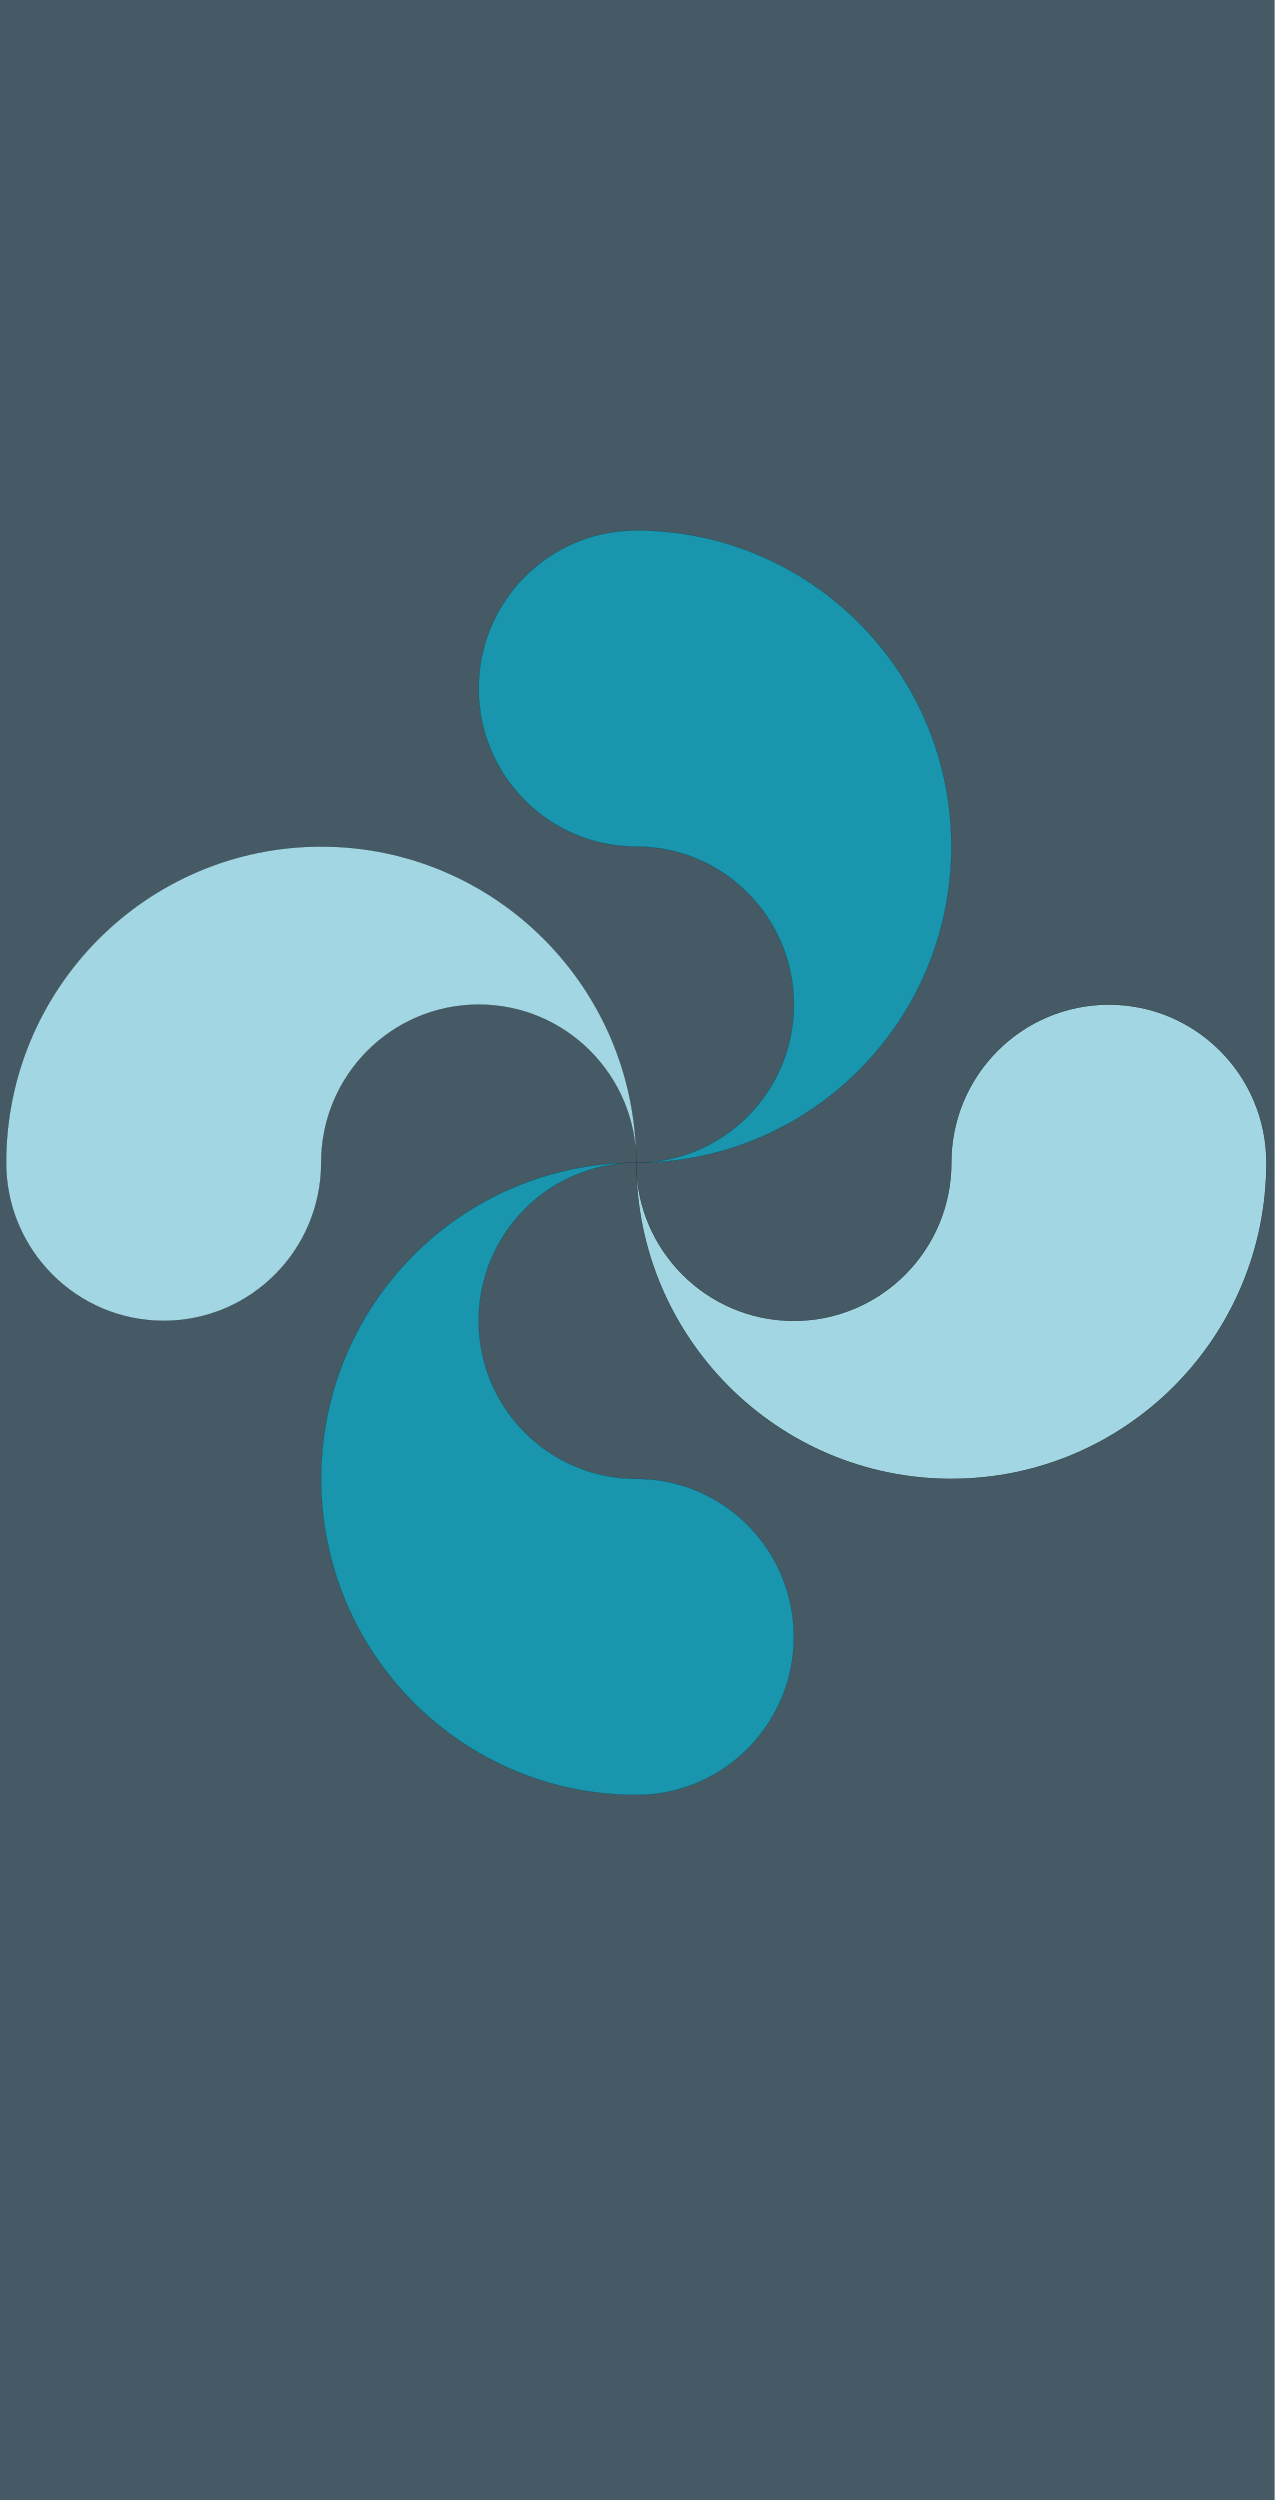
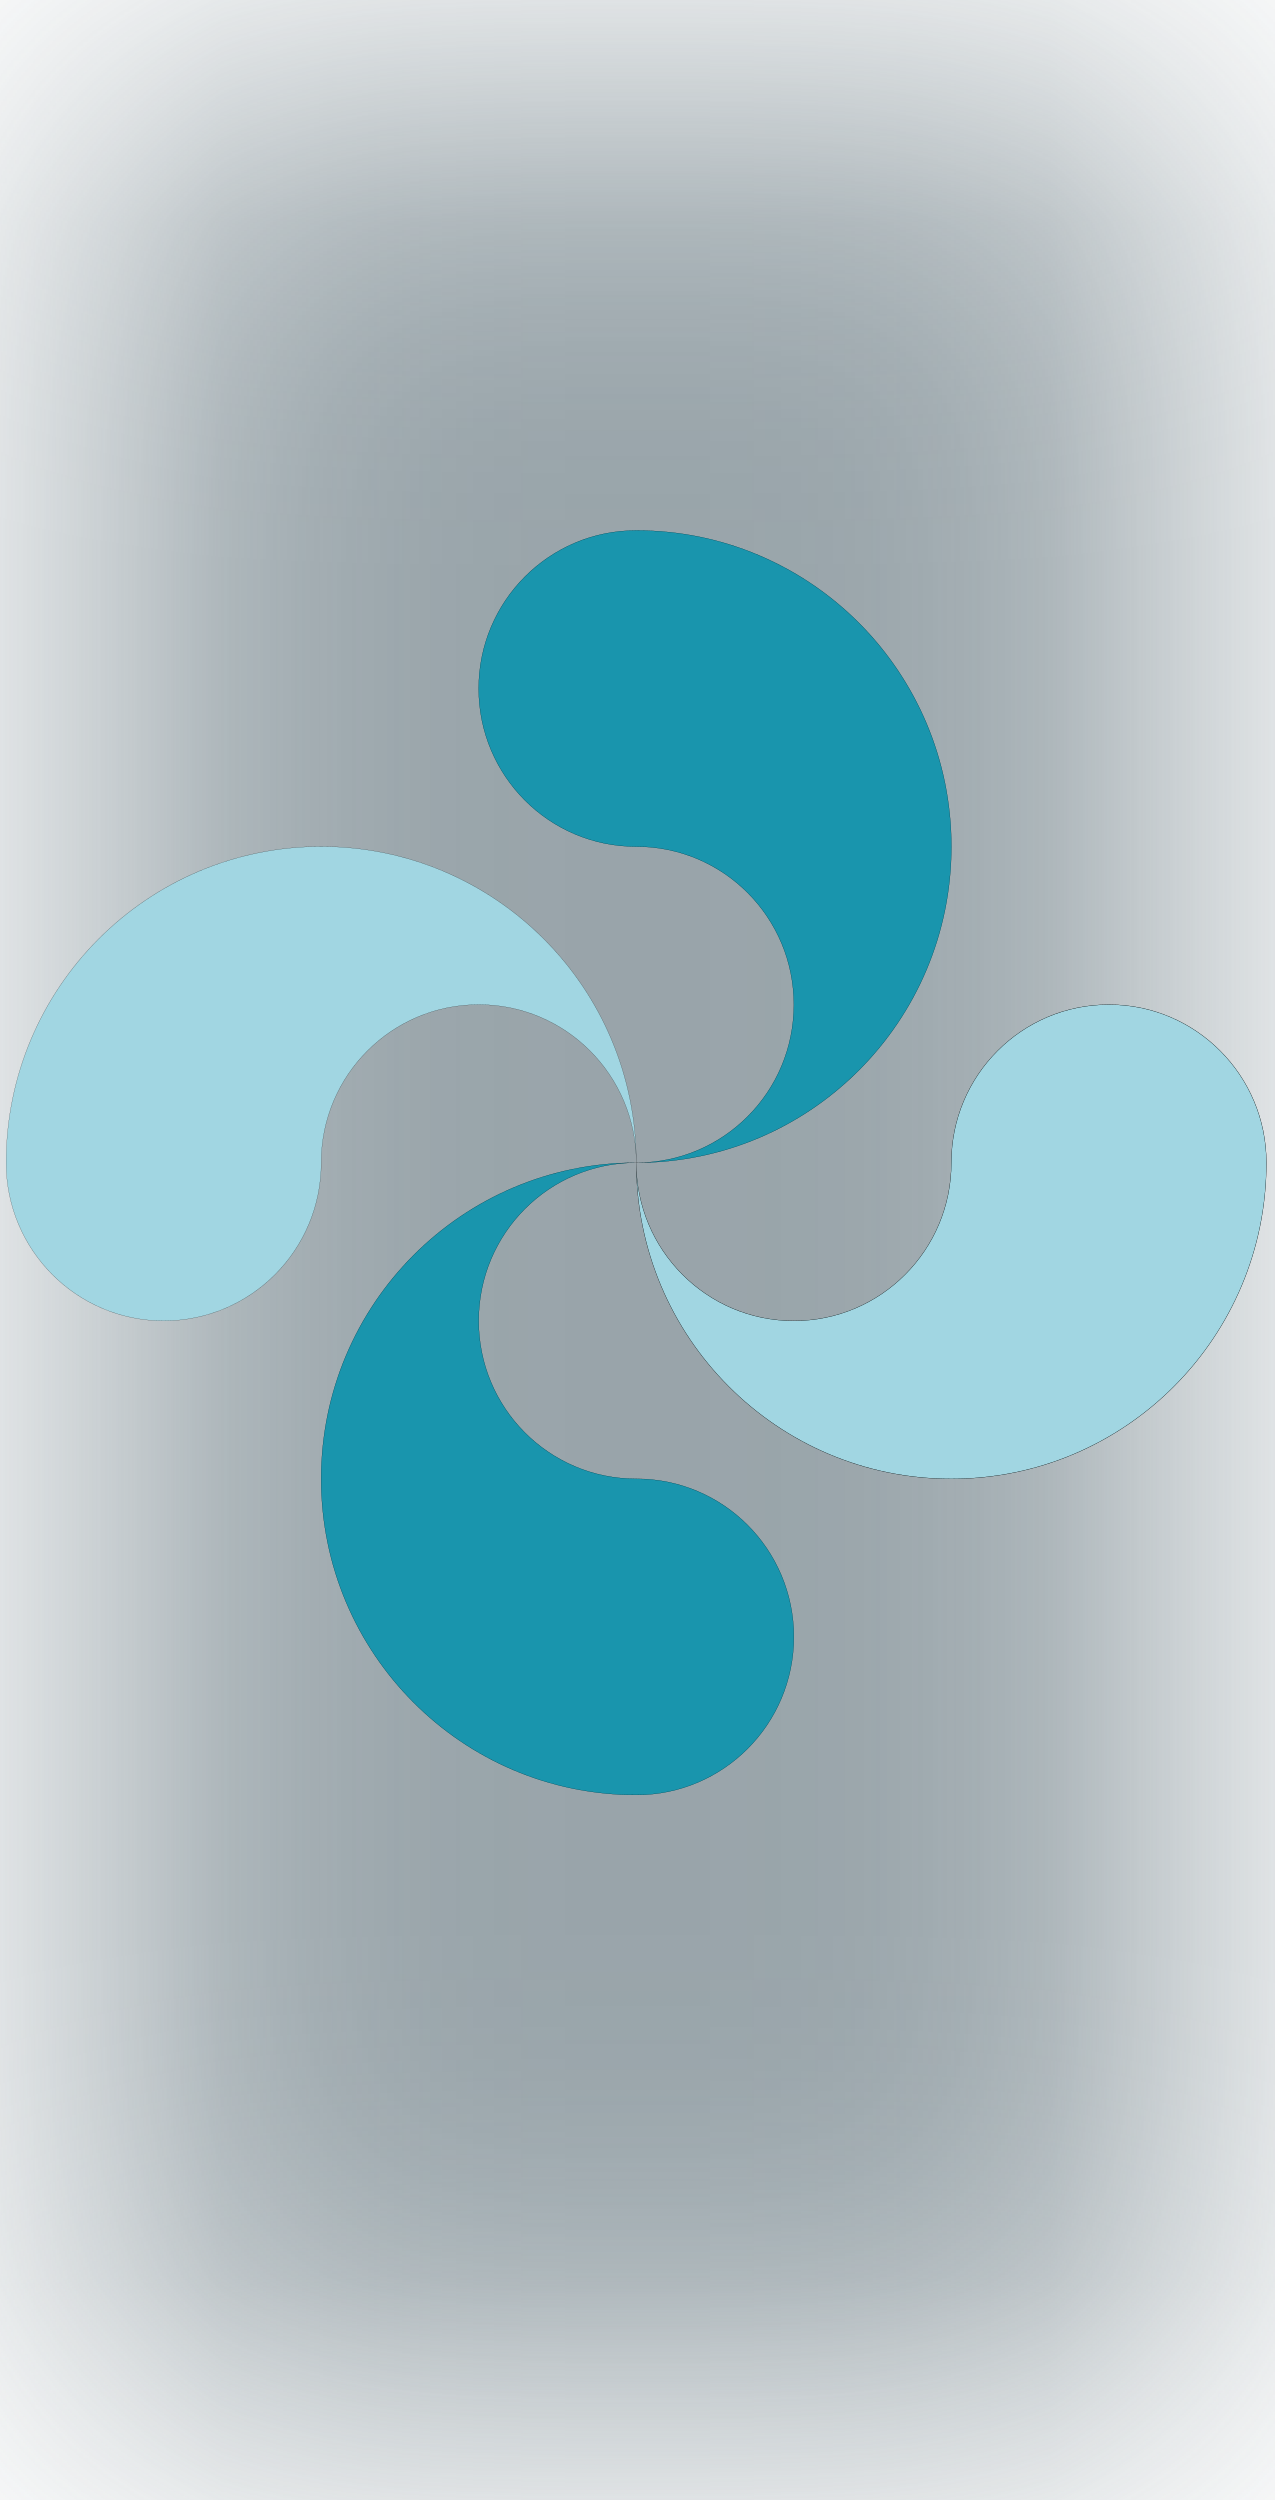
<svg xmlns="http://www.w3.org/2000/svg" version="1.1" id="svg2" width="1242" height="2436" viewBox="0 0 1242 2436">
-   <defs id="defs6" />
+   <defs id="defs6">
+     <filter style="color-interpolation-filters:sRGB" id="filter1127" x="-0.444" width="1.888" y="-0.226" height="1.453">
+       <feGaussianBlur stdDeviation="229.875" id="feGaussianBlur1129" />
+     </filter>
+   </defs>
  <g id="layer1">
-     <rect style="opacity:1;fill:#455a64;fill-opacity:1;fill-rule:evenodd;stroke:none;stroke-width:0;stroke-miterlimit:4;stroke-dasharray:none;stroke-dashoffset:0;stroke-opacity:1;paint-order:normal" id="rect824" width="1242" height="2436" x="0" y="0" />
+     <rect style="opacity:0.548;fill:#455a64;fill-opacity:1;fill-rule:evenodd;stroke:none;stroke-width:0;stroke-miterlimit:4;stroke-dasharray:none;stroke-dashoffset:0;stroke-opacity:1;paint-order:normal;filter:url(#filter1127)" id="rect824" width="1242" height="2436" x="0" y="0" />
  </g>
  <g id="layer2">
    <g id="g861" transform="matrix(6.525143,0,0,6.525128,-5.550706,504.1022)" style="stroke-width:0.153">
      <g style="display:inline;fill:#1995ad;fill-opacity:1;stroke-width:0.076" transform="matrix(-0.414942,0,0,0.4163334,442.3769,-18.10241)" id="Layer1022-3">
        <path d="m 835.062,48.189 a 113.386,113.386 0 0 0 0.024,226.772 56.693,56.693 0 0 1 -0.041,-113.386 h 0.03 0.021 A 56.693,56.693 0 0 0 835.111,48.189 Z" style="fill:#1995ad;fill-opacity:1;fill-rule:evenodd;stroke-width:0.057;stroke-linecap:round;stroke-linejoin:round" id="path1093-45" />
        <path d="m 835.062,48.189 a 113.386,113.386 0 0 0 0.024,226.772 56.693,56.693 0 0 1 -0.041,-113.386 h 0.03 0.021 A 56.693,56.693 0 0 0 835.111,48.189 Z" style="fill:#1995ad;fill-opacity:1;fill-rule:nonzero;stroke:#000000;stroke-width:0.057;stroke-linecap:round;stroke-linejoin:round;stroke-dasharray:none" id="path1095-38" />
      </g>
      <g style="display:inline;fill:#000000;stroke-width:0.076" transform="matrix(-0.414942,0,0,0.4163334,442.3769,-18.10241)" id="Layer1023-24">
        <path d="m 1061.858,274.937 a 113.386,113.386 90 0 0 -226.772,0.024 56.693,56.693 90 0 1 113.386,-0.041 l 10e-5,0.03 v 0.021 a 56.693,56.693 90 0 0 113.386,0.013 z" style="fill:#a1d6e2;fill-opacity:1;fill-rule:evenodd;stroke-width:0.057;stroke-linecap:round;stroke-linejoin:round" id="path1098-5" />
        <path d="m 1061.858,274.937 a 113.386,113.386 90 0 0 -226.772,0.024 56.693,56.693 90 0 1 113.386,-0.041 l 10e-5,0.03 v 0.021 a 56.693,56.693 90 0 0 113.386,0.013 z" style="fill:#a1d6e2;fill-opacity:0;stroke:#000000;stroke-width:0.057;stroke-linecap:round;stroke-linejoin:round;stroke-dasharray:none" id="path1100-7" />
      </g>
      <g style="display:inline;fill:#000000;stroke-width:0.076" transform="matrix(-0.414942,0,0,0.4163334,442.3769,-18.10241)" id="Layer1024-6">
        <path d="m 608.315,274.985 a 113.386,113.386 -90 0 0 226.772,-0.024 56.693,56.693 -90 0 1 -113.386,0.041 v -0.03 -0.021 A 56.693,56.693 -90 0 0 608.315,274.937 Z" style="fill:#000000;fill-rule:evenodd;stroke-width:0.057;stroke-linecap:round;stroke-linejoin:round" id="path1103-3" />
        <path d="m 608.315,274.985 a 113.386,113.386 -90 0 0 226.772,-0.024 56.693,56.693 -90 0 1 -113.386,0.041 v -0.03 -0.021 A 56.693,56.693 -90 0 0 608.315,274.937 Z" style="fill:#a1d6e2;fill-opacity:1;stroke:#000000;stroke-width:0.057;stroke-linecap:round;stroke-linejoin:round;stroke-dasharray:none" id="path1105-12" />
      </g>
      <g style="display:inline;fill:#1995ad;fill-opacity:1;stroke-width:0.076" transform="matrix(-0.414942,0,0,0.4163334,442.3769,-18.10241)" id="Layer1025-3">
        <path d="m 835.111,501.732 a 113.386,113.386 -180 0 0 -0.024,-226.772 56.693,56.693 -180 0 1 0.041,113.386 l -0.03,10e-5 h -0.021 a 56.693,56.693 -180 0 0 -0.013,113.386 z" style="fill:#1995ad;fill-opacity:1;fill-rule:evenodd;stroke-width:0.057;stroke-linecap:round;stroke-linejoin:round" id="path1108-845" />
        <path d="m 835.111,501.732 a 113.386,113.386 -180 0 0 -0.024,-226.772 56.693,56.693 -180 0 1 0.041,113.386 l -0.03,10e-5 h -0.021 a 56.693,56.693 -180 0 0 -0.013,113.386 z" style="fill:#1995ad;fill-opacity:1;stroke:#000000;stroke-width:0.057;stroke-linecap:round;stroke-linejoin:round;stroke-dasharray:none" id="path1110-6" />
      </g>
    </g>
  </g>
</svg>
